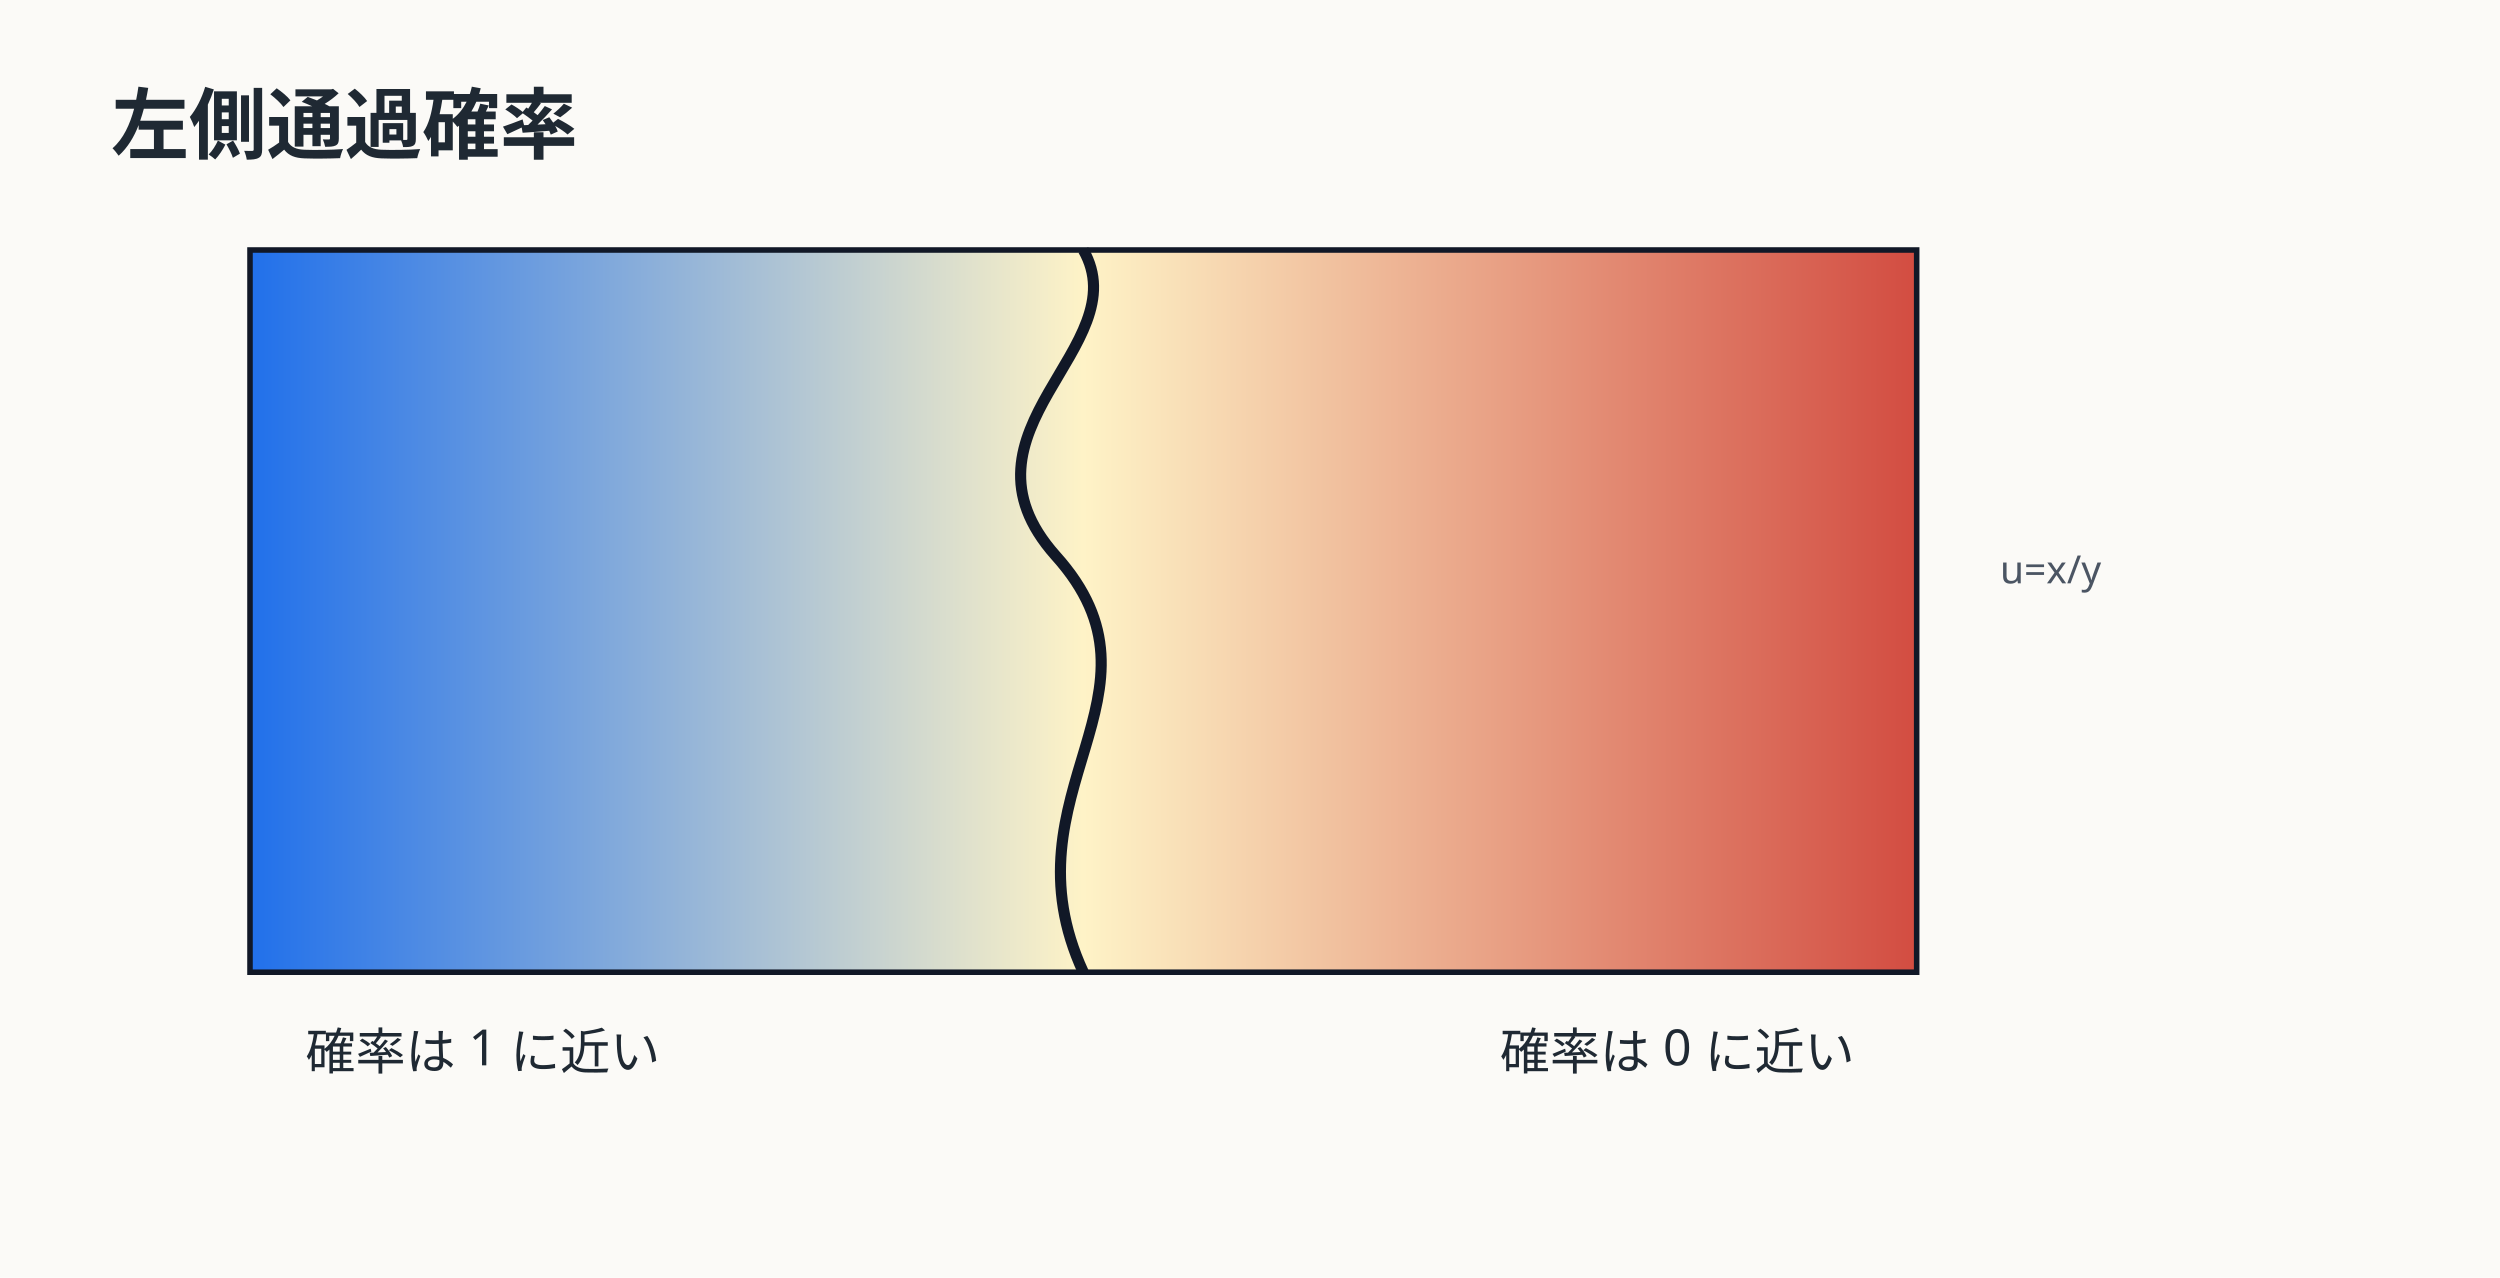
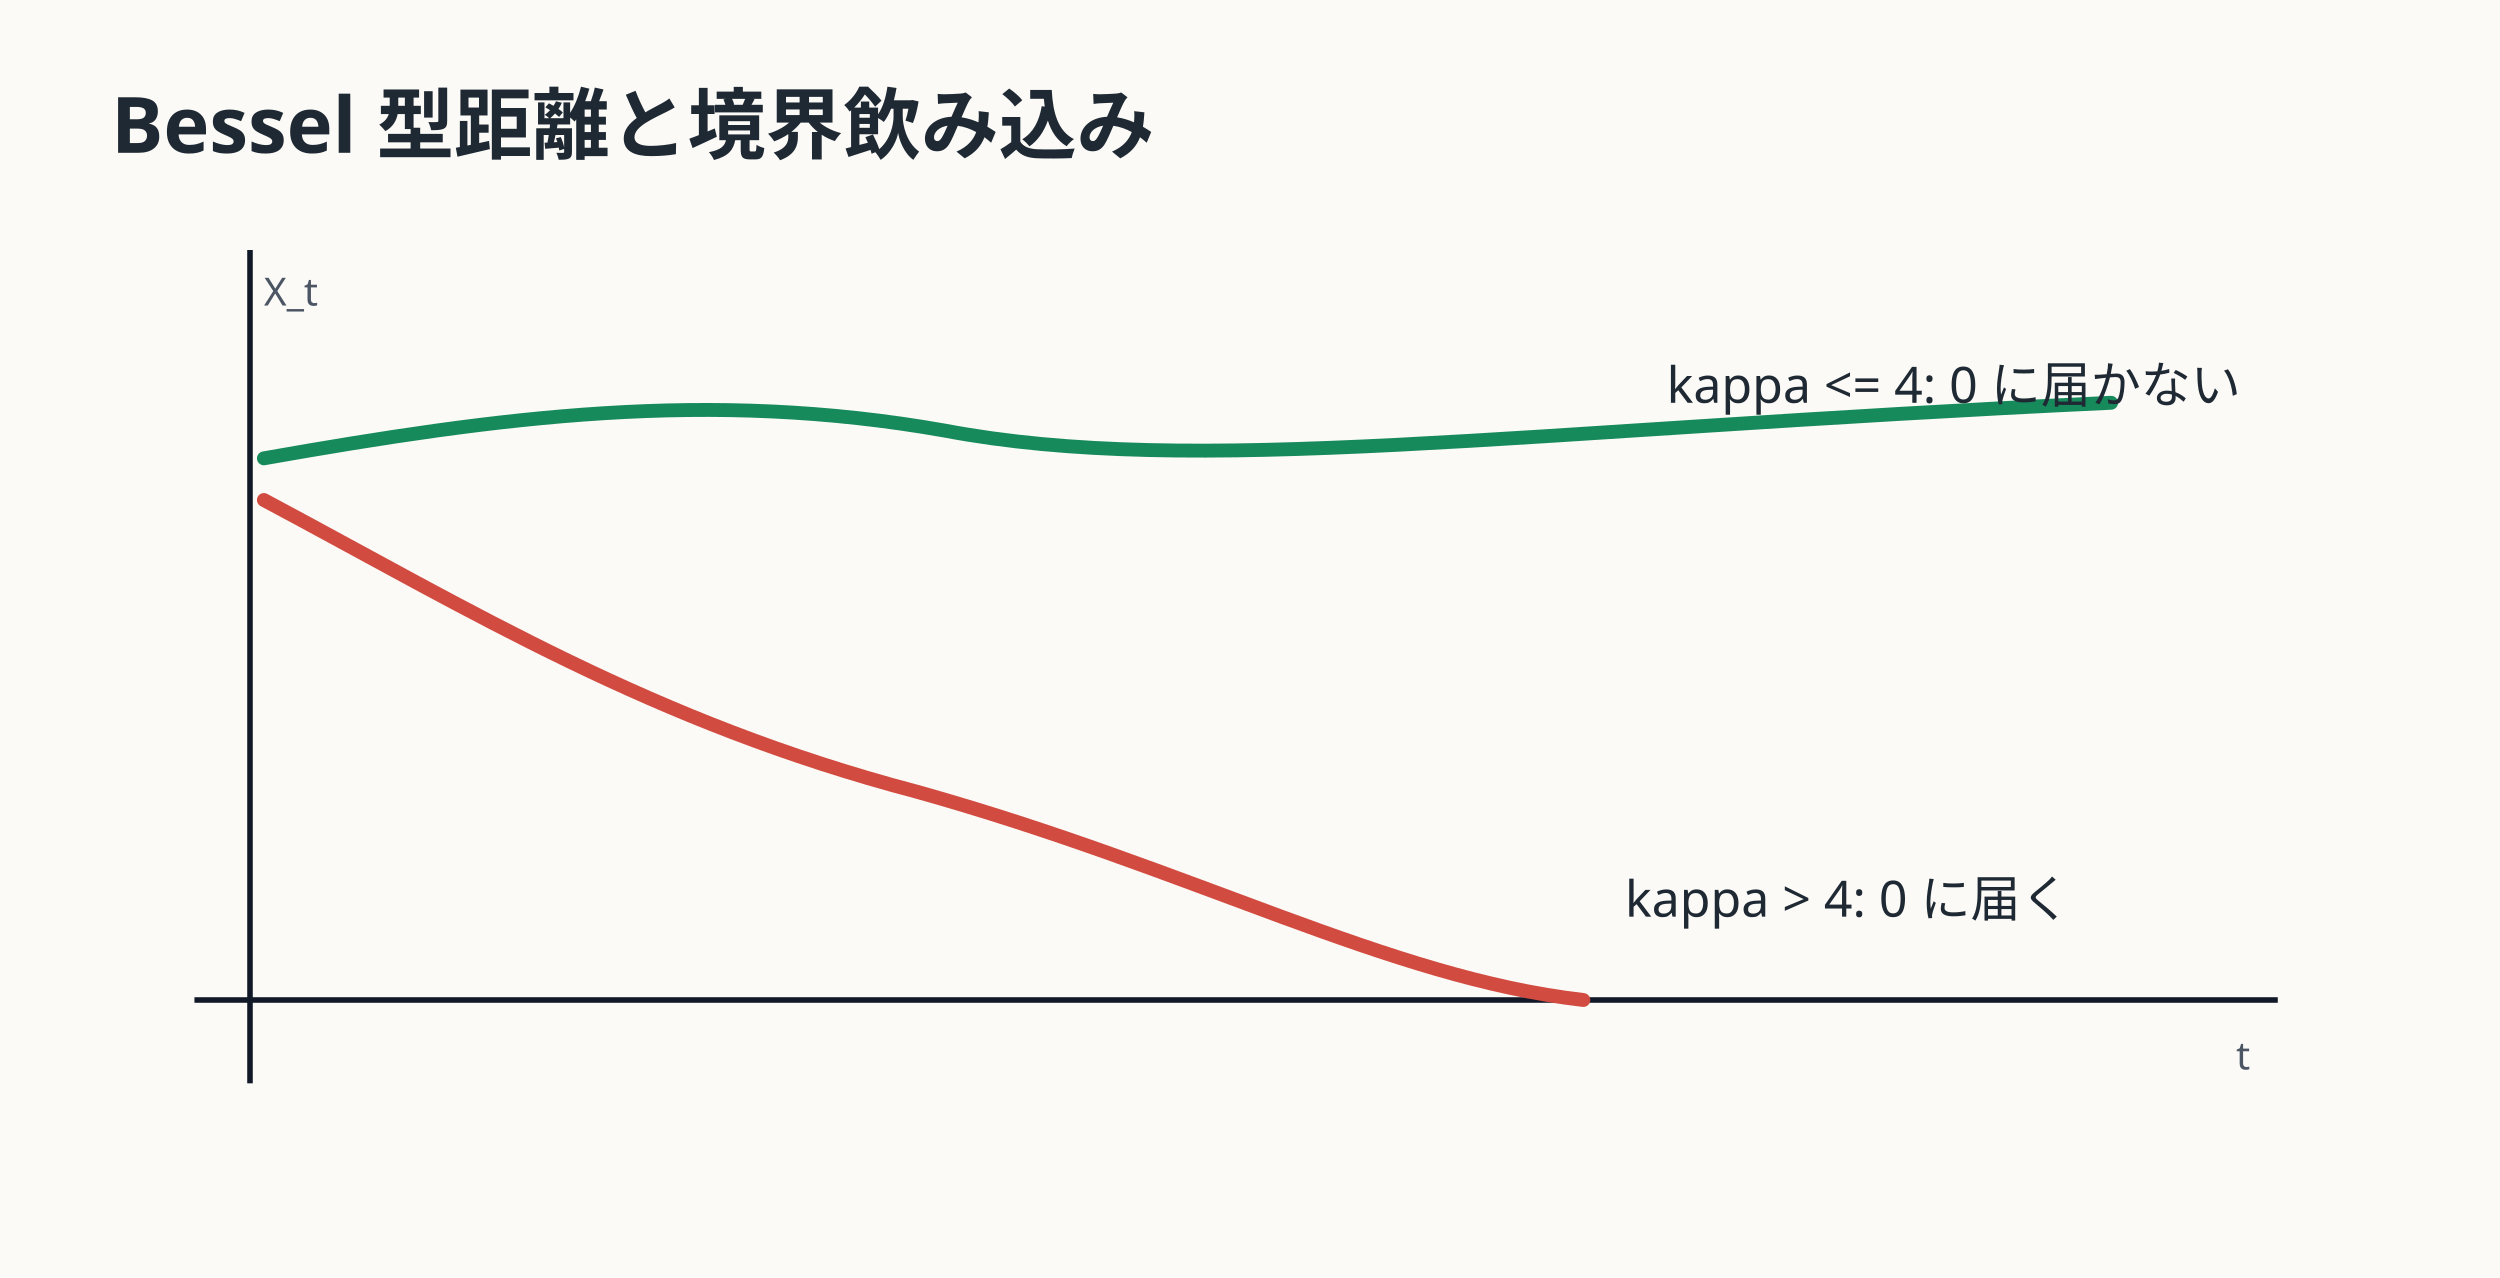
<svg xmlns="http://www.w3.org/2000/svg" viewBox="0 0 900 460" role="img">
  <rect width="900" height="460" fill="#fbfaf7" />
  <style>
    .title{font:700 28px sans-serif;fill:#1f2933}
    .label{font:18px sans-serif;fill:#1f2933}
    .small{font:14px sans-serif;fill:#4b5563}
    .axis{stroke:#111827;stroke-width:2;fill:none}
    .line{stroke:#1f6feb;stroke-width:5;fill:none;stroke-linecap:round;stroke-linejoin:round}
    .thin{stroke:#5b677a;stroke-width:2;fill:none}
    .red{stroke:#d24b40;stroke-width:5;fill:none;stroke-linecap:round;stroke-linejoin:round}
    .green{stroke:#178a5b;stroke-width:5;fill:none;stroke-linecap:round;stroke-linejoin:round}
    .fillblue{fill:#dceafe;stroke:#1f6feb;stroke-width:2}
    .fillred{fill:#fde2df;stroke:#d24b40;stroke-width:2}
  </style>
-   <text x="40" y="55" class="title">左側通過確率</text>
-   <defs>
-     <linearGradient id="heat" x1="0" x2="1">
-       <stop offset="0" stop-color="#1f6feb" />
-       <stop offset="0.5" stop-color="#fef3c7" />
-       <stop offset="1" stop-color="#d24b40" />
-     </linearGradient>
-   </defs>
-   <rect x="90" y="90" width="600" height="260" fill="url(#heat)" stroke="#111827" stroke-width="2" />
-   <path d="M390 350 C360 285 425 250 380 200 C340 155 410 125 390 90" stroke="#111827" stroke-width="4" fill="none" />
-   <text x="110" y="385" class="label">確率は 1 に近い</text>
-   <text x="540" y="385" class="label">確率は 0 に近い</text>
-   <text x="720" y="210" class="small">u=x/y</text>
+   <text x="40" y="55" class="title">Bessel 型距離と境界飲み込み</text>
+   <line x1="70" y1="360" x2="820" y2="360" class="axis" />
+   <line x1="90" y1="390" x2="90" y2="90" class="axis" />
+   <text x="95" y="110" class="small">X_t</text>
+   <text x="805" y="385" class="small">t</text>
+   <path d="M95 165 C180 150 255 140 340 155 C430 172 545 155 760 145" class="green" />
+   <path d="M95 180 C170 220 235 260 330 285 C430 313 500 352 570 360" class="red" />
+   <text x="600" y="145" class="label">kappa &lt;= 4: 0 に届かない</text>
+   <text x="585" y="330" class="label">kappa &gt; 4: 0 に届く</text>
</svg>
